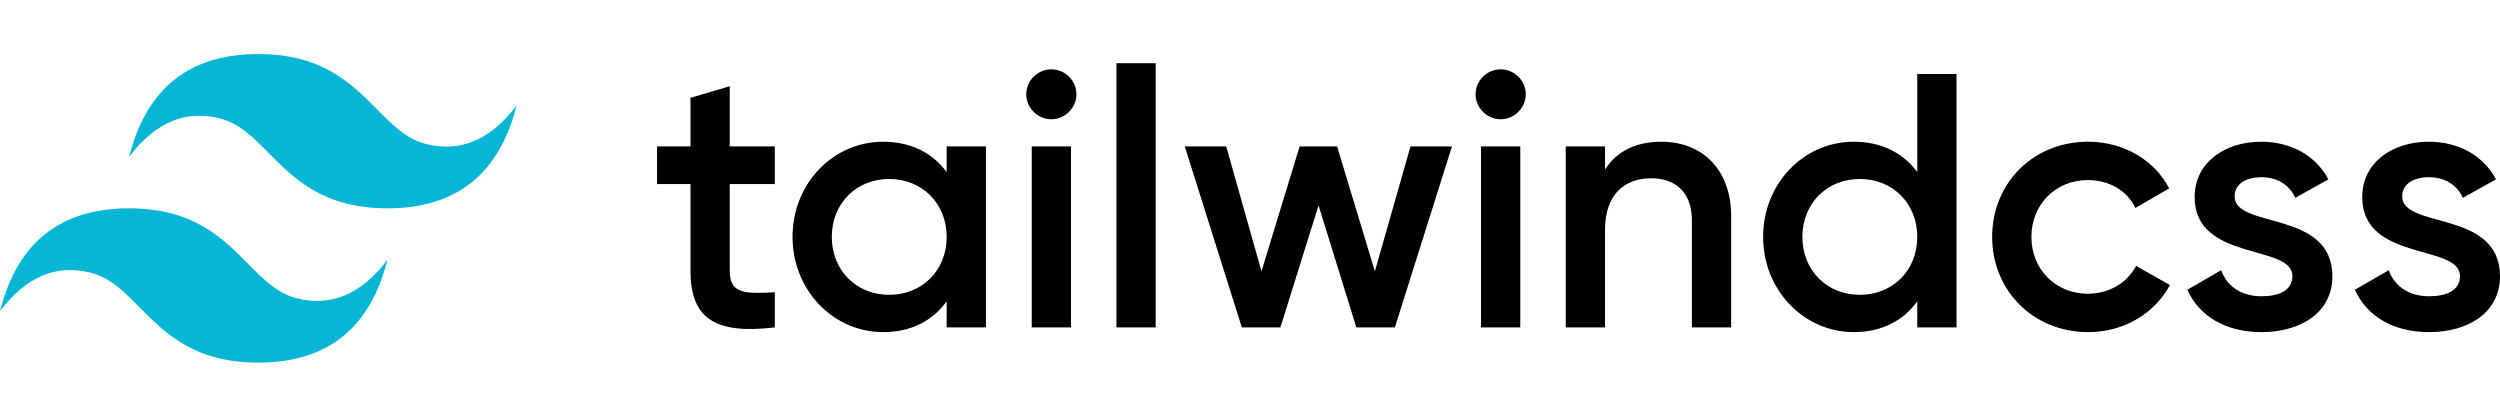
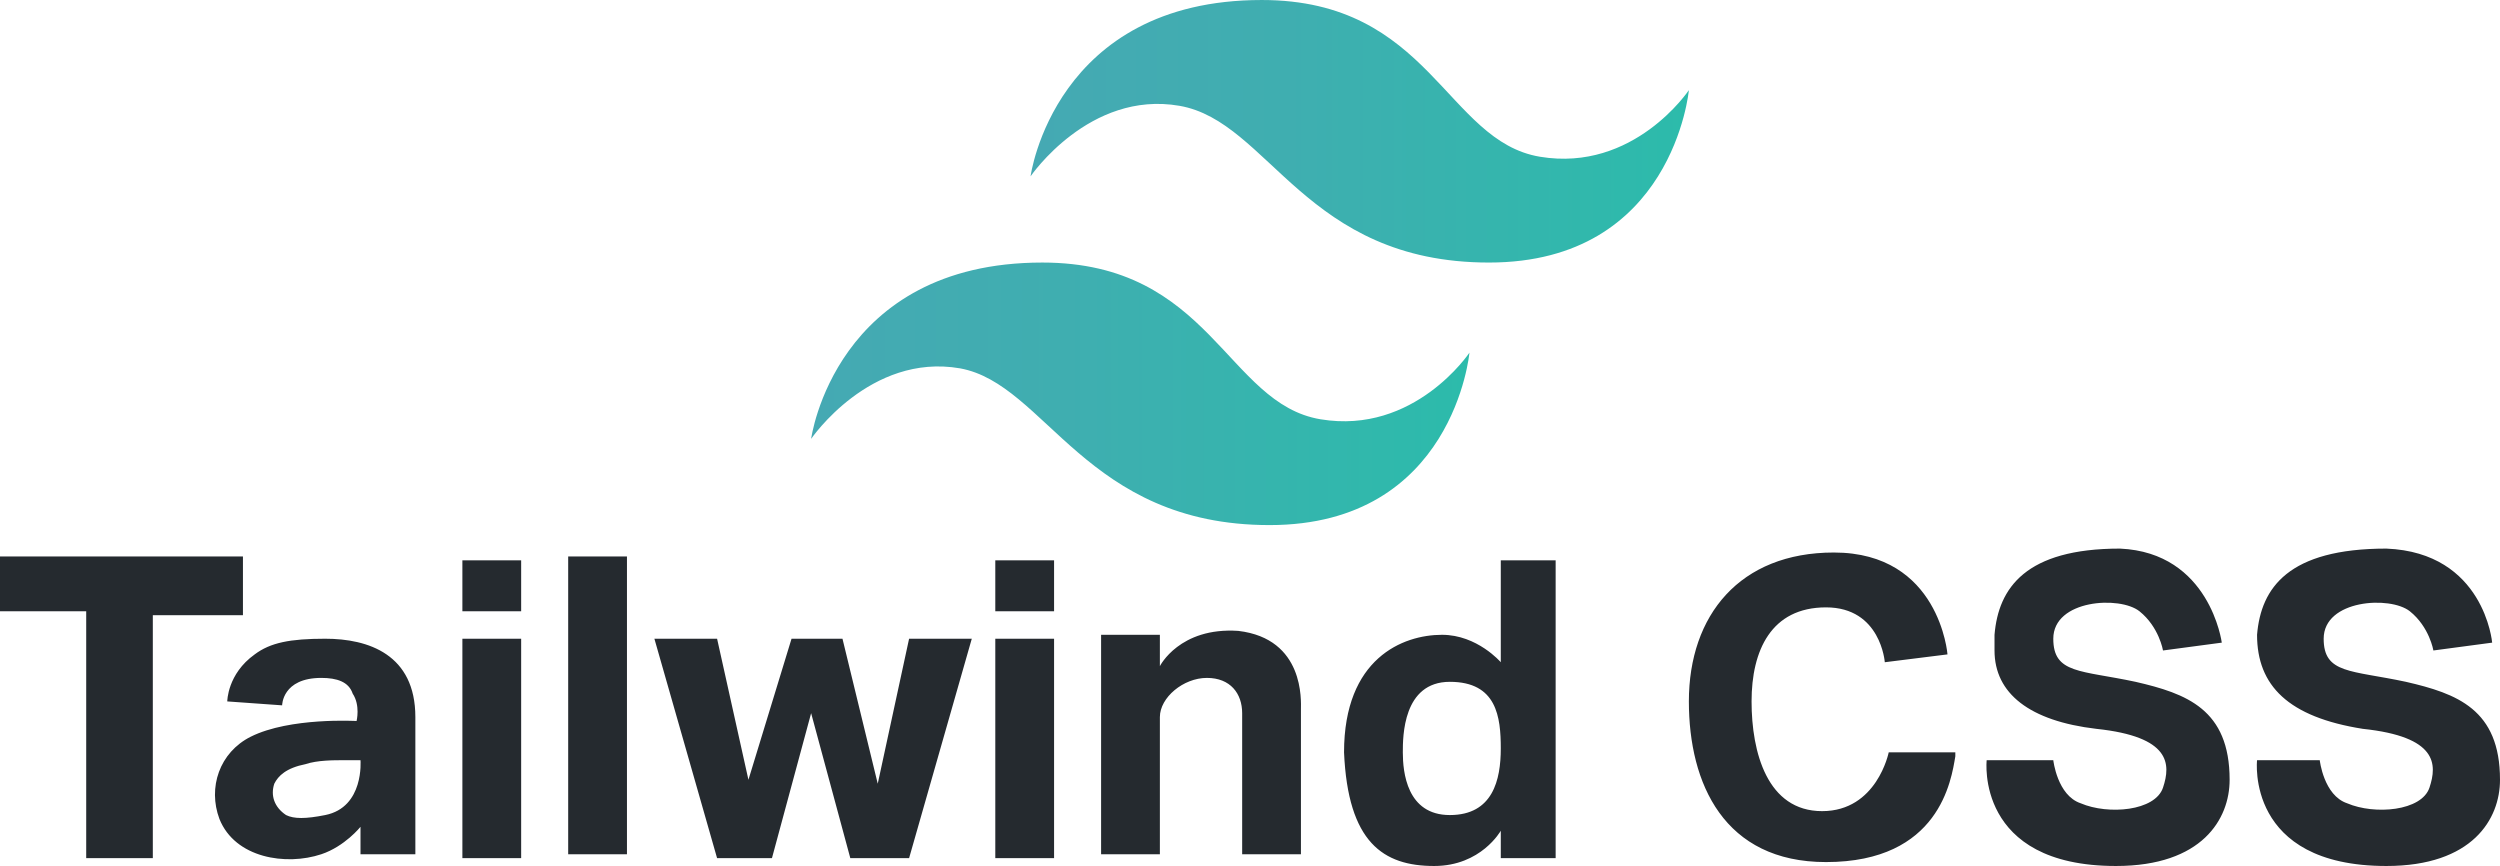
- <svg xmlns="http://www.w3.org/2000/svg" height="50" viewBox=".16 .18 799.8 98.72" width="300">
-   <path d="m248.04 41.78h-14.42v27.79c0 7.41 4.89 7.29 14.42 6.83v11.23c-19.3 2.32-26.98-3.01-26.98-18.06v-27.79h-10.7v-12.05h10.7v-15.55l12.56-3.7v19.25h14.42zm54.98-12.05h12.56v57.9h-12.56v-8.34c-4.42 6.14-11.29 9.85-20.36 9.85-15.81 0-28.95-13.32-28.95-30.46 0-17.25 13.14-30.45 28.95-30.45 9.07 0 15.94 3.7 20.36 9.72zm-18.38 47.48c10.47 0 18.38-7.76 18.38-18.53s-7.91-18.53-18.38-18.53-18.37 7.76-18.37 18.53 7.9 18.53 18.37 18.53zm51.87-56.16c-4.42 0-8.03-3.71-8.03-7.99.01-1.05.22-2.09.62-3.06a7.997 7.997 0 0 1 4.34-4.32c.97-.4 2.02-.61 3.07-.61s2.09.21 3.07.61c.97.4 1.85.99 2.6 1.73.74.75 1.33 1.63 1.74 2.59.4.97.61 2.01.61 3.06 0 4.28-3.6 7.99-8.02 7.99zm-6.28 66.58v-57.9h12.56v57.9zm27.1 0v-84.53h12.56v84.53zm94.08-57.9h13.26l-18.26 57.9h-12.33l-12.09-39.02-12.21 39.02h-12.33l-18.26-57.9h13.26l11.28 39.95 12.21-39.95h11.98l12.09 39.95zm28.84-8.68c-4.42 0-8.02-3.71-8.02-7.99 0-1.05.21-2.09.61-3.06.41-.96 1-1.84 1.74-2.59.75-.74 1.63-1.33 2.6-1.73.98-.4 2.02-.61 3.07-.61a8.044 8.044 0 0 1 5.67 2.34c.75.75 1.34 1.63 1.74 2.59.41.97.62 2.01.62 3.06 0 4.28-3.61 7.99-8.03 7.99zm-6.28 66.58v-57.9h12.56v57.9zm80.02-35.55v35.55h-12.56v-34.27c0-8.81-5.12-13.44-13.03-13.44-8.26 0-14.77 4.87-14.77 16.68v31.03h-12.56v-57.9h12.56v7.41c3.84-6.02 10.12-8.91 18.03-8.91 13.02 0 22.33 8.8 22.33 23.85zm59.54-45.51h12.56v81.06h-12.56v-8.34c-4.42 6.14-11.28 9.85-20.35 9.85-15.82 0-28.96-13.32-28.96-30.46 0-17.25 13.14-30.45 28.96-30.45 9.07 0 15.93 3.7 20.35 9.72zm-18.37 70.64c10.46 0 18.37-7.76 18.37-18.53s-7.91-18.53-18.37-18.53c-10.47 0-18.38 7.76-18.38 18.53s7.91 18.53 18.38 18.53zm42.33-18.53c0-17.25 13.14-30.45 30.7-30.45 11.4 0 21.28 5.9 25.93 14.94l-10.81 6.25c-2.56-5.44-8.26-8.92-15.24-8.92-10.23 0-18.02 7.76-18.02 18.18s7.79 18.18 18.02 18.18c6.98 0 12.68-3.59 15.47-8.91l10.82 6.13c-4.89 9.15-14.77 15.06-26.17 15.06-17.56 0-30.7-13.32-30.7-30.46zm108.85 12.62c0 11.58-10.12 17.84-22.68 17.84-11.63 0-20-5.22-23.72-13.55l10.81-6.26c1.87 5.22 6.52 8.34 12.91 8.34 5.59 0 9.89-1.85 9.89-6.48 0-10.31-31.28-4.52-31.28-25.25 0-10.88 9.42-17.71 21.28-17.71 9.53 0 17.44 4.4 21.51 12.04l-10.58 5.91c-2.09-4.52-6.16-6.6-10.93-6.6-4.54 0-8.49 1.96-8.49 6.13 0 10.54 31.28 4.17 31.28 25.59zm53.62 0c0 11.58-10.12 17.84-22.68 17.84-11.63 0-20.01-5.22-23.73-13.55l10.82-6.26c1.86 5.22 6.51 8.34 12.91 8.34 5.58 0 9.88-1.85 9.88-6.48 0-10.31-31.28-4.52-31.28-25.25 0-10.88 9.42-17.71 21.28-17.71 9.54 0 17.45 4.4 21.52 12.04l-10.59 5.91c-2.09-4.52-6.16-6.6-10.93-6.6-4.53 0-8.49 1.96-8.49 6.13 0 10.54 31.29 4.17 31.29 25.59z" />
-   <path d="m82.79.18c-22.03 0-35.81 10.97-41.32 32.91 8.27-10.97 17.91-15.09 28.93-12.35 6.28 1.57 10.77 6.11 15.75 11.14 8.1 8.18 17.48 17.66 37.96 17.66 22.03 0 35.8-10.97 41.31-32.91-8.26 10.97-17.9 15.08-28.92 12.34-6.28-1.56-10.78-6.11-15.75-11.13-8.1-8.19-17.48-17.66-37.96-17.66zm-41.32 49.36c-22.03 0-35.8 10.97-41.31 32.91 8.26-10.97 17.9-15.08 28.92-12.34 6.29 1.56 10.78 6.11 15.75 11.13 8.1 8.19 17.48 17.66 37.96 17.66 22.04 0 35.81-10.97 41.32-32.91-8.27 10.97-17.91 15.09-28.92 12.35-6.29-1.57-10.78-6.11-15.76-11.14-8.1-8.18-17.48-17.66-37.96-17.66z" fill="#06b6d4" />
+ <svg xmlns="http://www.w3.org/2000/svg" xmlns:xlink="http://www.w3.org/1999/xlink" height="866" viewBox="0 0 63.8 22.1" width="2500">
+   <linearGradient id="a">
+     <stop offset="0" stop-color="#45a9b3" />
+     <stop offset=".389" stop-color="#3faeb0" />
+     <stop offset="1" stop-color="#2cbbab" />
+   </linearGradient>
+   <linearGradient id="b" gradientTransform="matrix(1 0 0 -1 0 22.075)" gradientUnits="userSpaceOnUse" x1="26.253" x2="43.091" xlink:href="#a" y1="18.725" y2="18.725" />
+   <linearGradient id="c" gradientTransform="matrix(1 0 0 -1 0 22.075)" gradientUnits="userSpaceOnUse" x1="20.622" x2="37.459" xlink:href="#a" y1="12.025" y2="12.025" />
+   <path d="m63.6 16.4-1.5.2s-.1-.6-.6-1-2.2-.3-2.2.7c0 .9.7.8 2.1 1.1 1.3.3 2.4.7 2.4 2.5 0 1-.7 2.2-2.9 2.2-3.6 0-3.3-2.7-3.3-2.7h1.6s.1.9.7 1.1c.7.3 1.9.2 2.1-.4s.2-1.3-1.7-1.5c-1.9-.3-2.7-1.1-2.7-2.4.1-1.2.8-2.2 3.3-2.2 2.5.1 2.7 2.4 2.7 2.4zm-6.9 0-1.5.2s-.1-.6-.6-1-2.2-.3-2.2.7c0 .9.7.8 2.1 1.1 1.3.3 2.4.7 2.4 2.5 0 1-.7 2.2-2.9 2.2-3.6 0-3.3-2.7-3.3-2.7h1.7s.1.9.7 1.1c.7.3 1.9.2 2.1-.4s.2-1.3-1.7-1.5c-1.7-.2-2.6-.9-2.6-2v-.4c.1-1.2.8-2.2 3.2-2.2 2.3.1 2.6 2.4 2.6 2.4zm-8.5 2.8h1.7v.1c-.1.6-.4 2.7-3.3 2.7-2.6 0-3.5-2-3.5-4.1 0-2.2 1.3-3.8 3.7-3.8 2.7 0 2.9 2.6 2.9 2.6l-1.6.2s-.1-1.4-1.5-1.4-1.9 1.1-1.9 2.4.4 2.8 1.8 2.8 1.7-1.5 1.7-1.5zm-8.5-4.9v7.6h-1.4v-.7s-.5.9-1.7.9c-1.3 0-2.2-.6-2.3-2.9 0-2.4 1.5-3 2.5-3 .9 0 1.5.7 1.5.7v-2.6zm-1.4 4.8c0-.8-.1-1.7-1.3-1.7s-1.2 1.4-1.2 1.8c0 .5.1 1.6 1.2 1.6s1.3-.9 1.3-1.7zm-5.1-1v3.7h-1.5v-3.6c0-.5-.3-.9-.9-.9s-1.2.5-1.2 1v3.5h-1.5v-5.6h1.5v.8s.5-1 2-.9c1.7.2 1.6 1.8 1.6 2zm-7.8-1.8h1.5v5.6h-1.5zm0-2h1.5v1.3h-1.5zm-.6 2-1.6 5.6h-1.5l-1-3.7-1 3.7h-1.4l-1.6-5.6h1.6l.8 3.6 1.1-3.6h1.3l.9 3.7.8-3.7zm-10.3-2.1h1.5v7.6h-1.5zm-2.7 2.1h1.5v5.6h-1.5zm0-2h1.5v1.3h-1.5zm-1.2 4v3.5h-1.4v-.7s-.4.5-1 .7c-.9.3-2.2.1-2.6-.9-.3-.8 0-1.7.8-2.1 1-.5 2.7-.4 2.7-.4s.1-.4-.1-.7c-.1-.3-.4-.4-.8-.4-1 0-1 .7-1 .7l-1.4-.1s0-.7.7-1.2c.4-.3.9-.4 1.8-.4 1.1 0 2.3.4 2.3 2zm-2.3 2.5c1-.2.9-1.4.9-1.4h-.4c-.3 0-.7 0-1 .1-.5.1-.7.3-.8.5-.1.3 0 .6.3.8.2.1.5.1 1 0zm-2.1-6.6v1.5h-2.3v6.2h-1.7v-6.3h-2.2v-1.4z" fill="#252a2f" />
+   <path d="m43.1 2.3s-1.4 2.1-3.8 1.7-2.8-4-7.1-4c-5.3 0-5.9 4.5-5.9 4.5s1.5-2.2 3.8-1.8 3.2 4 7.9 4 5.1-4.4 5.1-4.4z" fill="url(#b)" />
+   <path d="m37.5 9s-1.4 2.1-3.8 1.7-2.8-4-7.1-4c-5.3 0-5.9 4.5-5.9 4.5s1.5-2.2 3.8-1.8c2.2.4 3.2 4 7.9 4s5.1-4.4 5.1-4.4z" fill="url(#c)" />
</svg>
